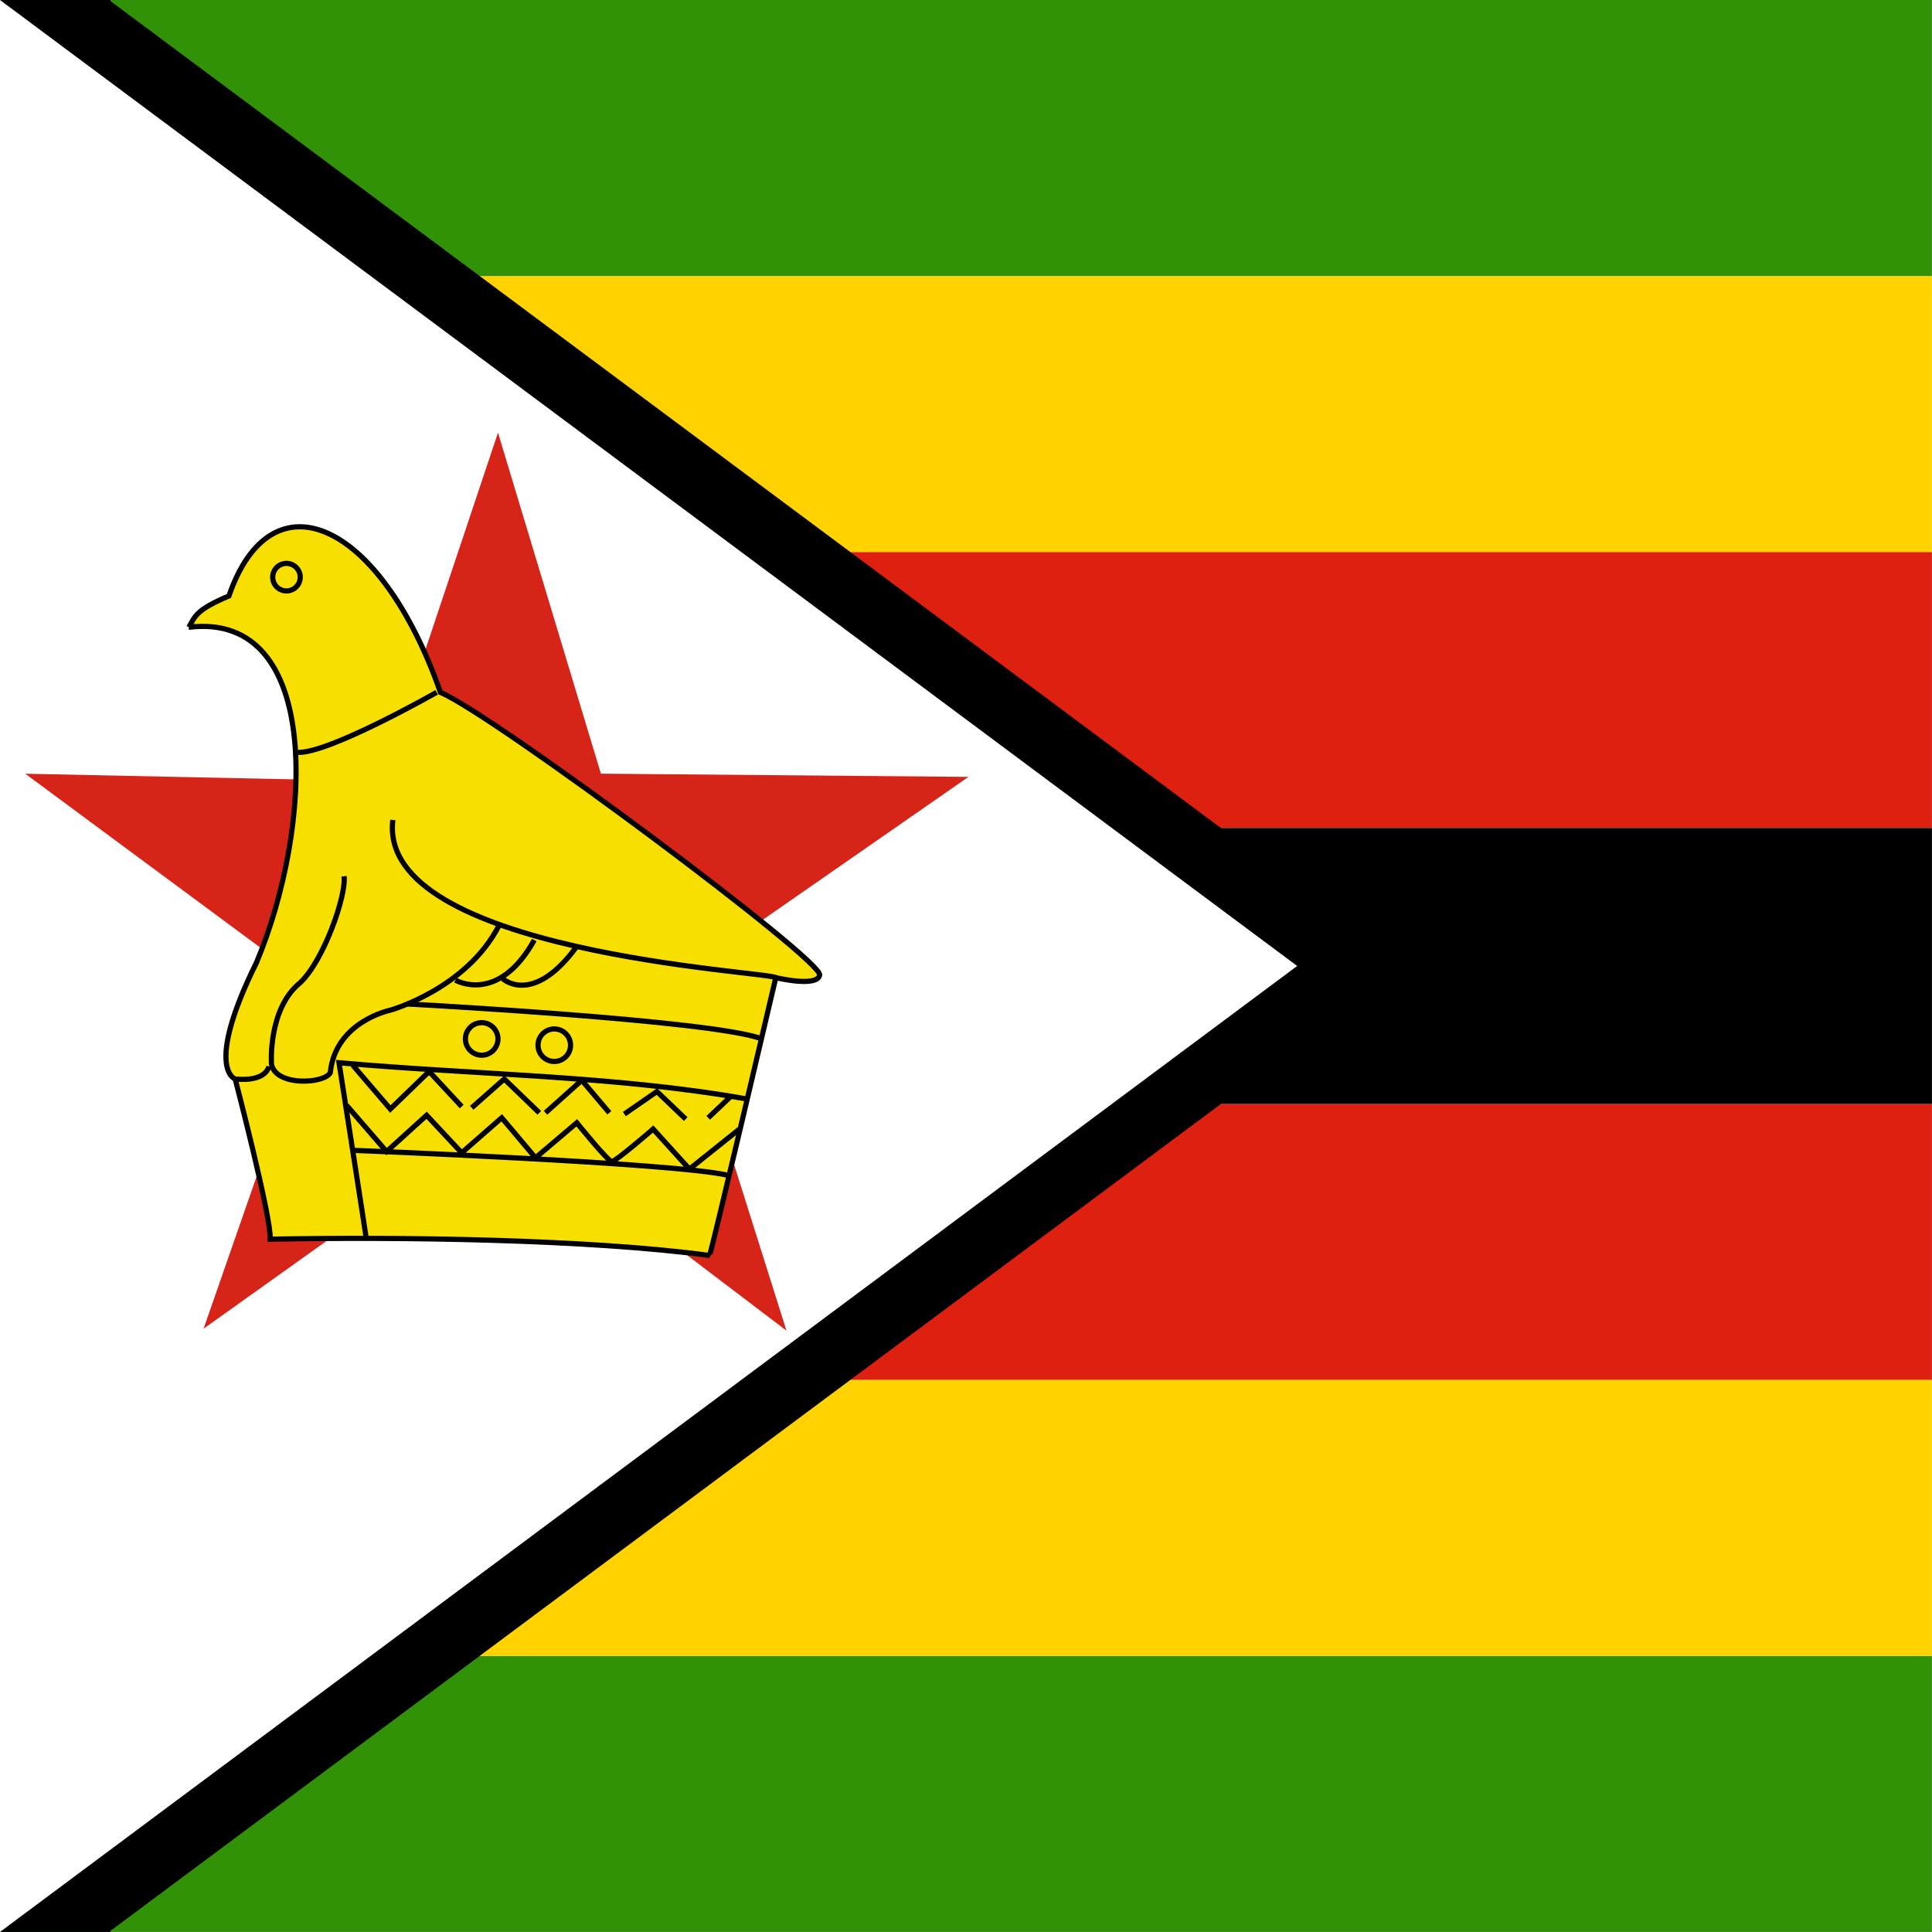
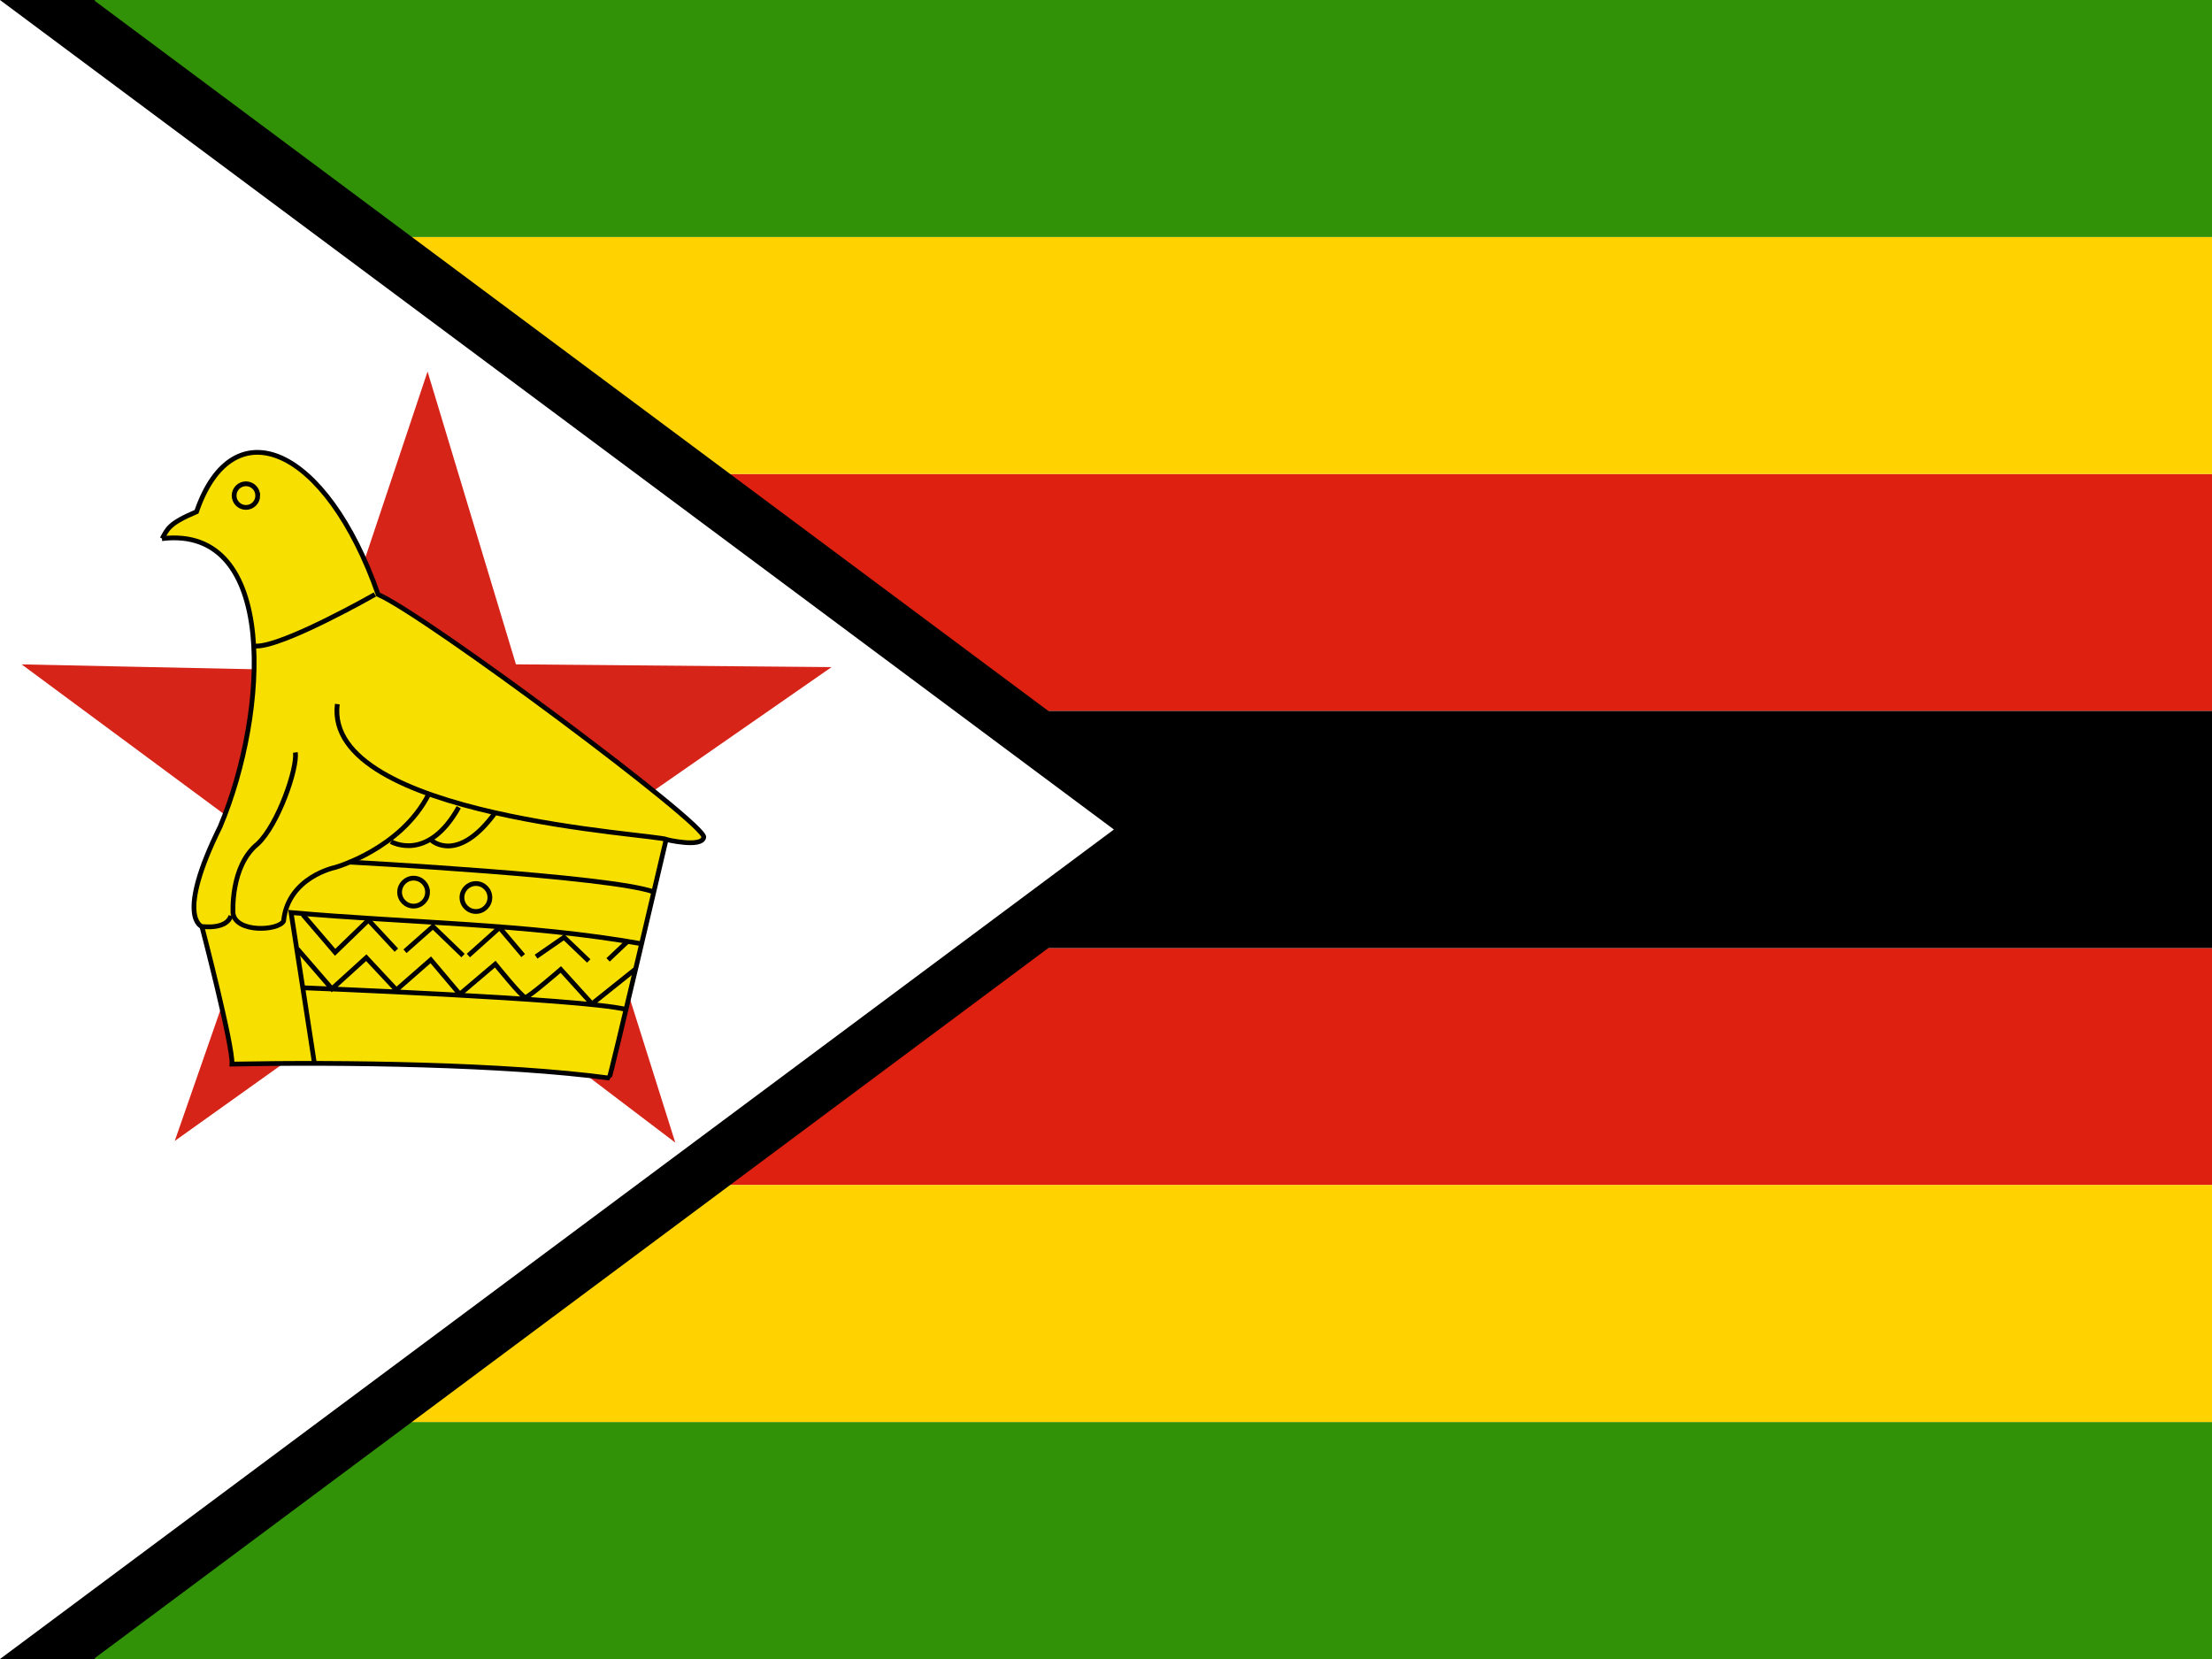
- <svg xmlns="http://www.w3.org/2000/svg" height="512" width="512" viewBox="0 0 512 512">
+ <svg xmlns="http://www.w3.org/2000/svg" height="480" width="640" viewBox="0 0 640 480">
  <defs>
    <clipPath id="a">
-       <path fill-opacity=".67" d="M0 0h496.06v496.06H0z" />
+       <path fill-opacity=".67" d="M0 0h682.67v512H0z" />
    </clipPath>
  </defs>
-   <g stroke-width="1pt" clip-path="url(#a)" transform="scale(1.0321)">
-     <path fill-rule="evenodd" fill="#319208" d="M0 425.2h992.13v70.866H0z" />
-     <path fill-rule="evenodd" fill="#de2010" d="M0 283.46h992.13v70.866H0z" />
-     <path fill-rule="evenodd" fill="#ffd200" d="M0 354.33h992.13v70.866H0z" />
-     <path fill-rule="evenodd" fill="#de2010" d="M0 141.73h992.13v70.866H0z" />
-     <path fill-rule="evenodd" fill="#ffd200" d="M0 70.866h992.13v70.866H0z" />
-     <path fill-rule="evenodd" fill="#319208" d="M0 0h992.13v70.866H0z" />
-     <path d="M27.992 0v496.06l333.07-248.03L27.992 0z" fill-rule="evenodd" />
-     <path fill-rule="evenodd" d="M0 0h28.346v496.06H0z" />
-     <path d="M0 0v496.06l361.42-248.03L0 0z" fill-rule="evenodd" />
-     <path fill-rule="evenodd" d="M0 212.6h992.13v70.866H0z" />
-     <path d="M0 0v496.06l333.07-248.03L0 0z" fill-rule="evenodd" fill="#fff" />
-     <path fill="#d62419" fill-rule="evenodd" d="M127.868 111.096l26.423 87.555 94.375.828-75.112 52.188 28.385 89.997-72.84-55.306-76.83 54.808 30.089-86.37-75.874-56.13 91.451 1.924z" />
-     <path d="M48.5 161.056c1.606-2.892 1.927-4.499 10.282-8.034 10.925-31.811 38.881-19.279 54.305 24.743 14.138 6.105 98.648 69.085 97.363 72.62-.643 3.213-11.247.643-11.247.643s-16.709 71.335-17.03 71.335c-31.17-4.177-79.69-4.82-112.79-4.177.321-5.463-8.997-41.131-8.997-41.131s-8.034-2.57 5.462-29.883c14.46-34.382 17.352-90.294-17.351-86.116z" fill-rule="evenodd" stroke="#000" fill="#f7df00" />
-     <path d="M77.09 148.196a3.535 3.535 0 1 1-7.07 0 3.535 3.535 0 0 1 7.07 0zM112.12 177.766s-27.635 15.745-35.668 15.423M199.2 251.026c-1.928-1.607-102.5-6.427-98.327-40.488M116.94 251.666s10.925 6.427 20.243-10.282M129.15 251.346s7.712 7.069 18.959-8.354M60.71 277.056s7.069.964 8.355-3.213M94.12 318.506c0-.321-7.069-45.629-7.069-45.629 34.918 3.106 71.121 3.321 104.75 9.319" stroke="#000" fill="none" />
-     <path d="M90.59 273.516l9.639 11.246 9.962-9.64 8.354 8.998M121.12 284.446l8.354-7.391 8.998 8.676M140.07 285.726l9.319-8.354 7.069 8.355M160.32 286.056l8.355-5.784 7.39 7.069M181.85 287.016l6.105-5.784" stroke="#000" fill="none" />
-     <path d="M88.98 283.796l10.283 11.89 10.282-9.319 8.997 9.64 10.283-8.997 8.676 10.282 10.604-8.997s8.033 9.961 8.997 9.961 10.604-8.354 10.604-8.354l9.319 10.282 12.852-10.282M90.59 295.366s82.903 3.214 96.398 6.427M104.41 257.776s78.725 4.177 91.257 8.997" stroke="#000" fill="none" />
-     <path d="M88.34 224.996c.643 4.82-5.141 21.529-11.246 27.313-8.355 6.748-7.391 20.886-7.391 20.886.964 5.784 13.496 5.141 15.103 2.25 1.285-13.175 15.423-16.067 15.423-16.067s19.602-5.462 27.956-21.85M127.86 266.766a4.177 4.177 0 1 1-8.355 0 4.177 4.177 0 0 1 8.355 0zM146.5 268.376a4.177 4.177 0 1 1-8.355 0 4.177 4.177 0 0 1 8.355 0z" stroke="#000" fill="none" />
+   <g clip-path="url(#a)" transform="scale(.9375)">
+     <path fill-rule="evenodd" fill="#319208" d="M0 438.86h1024v73.143H0z" />
+     <path fill-rule="evenodd" fill="#de2010" d="M0 292.57h1024v73.143H0z" />
+     <path fill-rule="evenodd" fill="#ffd200" d="M0 365.71h1024v73.143H0z" />
+     <path fill-rule="evenodd" fill="#de2010" d="M0 146.29h1024v73.143H0z" />
+     <path fill-rule="evenodd" fill="#ffd200" d="M0 73.143h1024v73.143H0z" />
+     <path fill-rule="evenodd" fill="#319208" d="M0 0h1024v73.143H0z" />
+     <path d="M28.891 0v512l343.77-256L28.891 0z" fill-rule="evenodd" />
+     <path fill-rule="evenodd" d="M0 0h29.257v512H0z" />
+     <path d="M0 0v512l373.03-256L0 0z" fill-rule="evenodd" />
+     <path fill-rule="evenodd" d="M0 219.43h1024v73.143H0z" />
+     <path d="M0 0v512l343.77-256L0 0z" fill-rule="evenodd" fill="#fff" />
+     <path fill="#d62419" fill-rule="evenodd" d="M131.957 114.662l27.271 90.366 97.405.854-77.523 53.863 29.296 92.886-75.178-57.08-79.296 56.566 31.054-89.142-78.309-57.931 94.387 1.985z" />
+     <path d="M50.042 166.226c1.657-2.985 1.988-4.643 10.612-8.292 11.275-32.832 40.129-19.898 56.048 25.537 14.592 6.301 101.814 71.303 100.488 74.951-.663 3.317-11.608.664-11.608.664s-17.245 73.625-17.576 73.625c-32.171-4.311-82.249-4.975-116.411-4.311.331-5.639-9.286-42.451-9.286-42.451s-8.292-2.653 5.638-30.843c14.924-35.485 17.909-93.192-17.908-88.88z" fill-rule="evenodd" stroke="#000" stroke-width="1.468" fill="#f7df00" />
+     <path d="M79.55 152.953a3.648 3.648 0 1 1-7.297 0 3.648 3.648 0 0 1 7.296 0zM115.704 183.472s-28.522 16.25-36.813 15.918M205.58 259.084c-1.99-1.659-105.791-6.633-101.484-41.788M120.679 259.745s11.275 6.633 20.892-10.613M133.28 259.414s7.96 7.296 19.568-8.622M62.644 285.95s7.295.995 8.623-3.317M97.126 328.73c0-.331-7.296-47.094-7.296-47.094 36.039 3.206 73.404 3.428 108.113 9.619" stroke="#000" stroke-width="1.468" fill="none" />
+     <path d="M93.483 282.296l9.948 11.607 10.282-9.95 8.622 9.287M124.993 293.577l8.622-7.628 9.287 8.954M144.551 294.898l9.618-8.622 7.296 8.623M165.451 295.238l8.623-5.97 7.627 7.297M187.672 296.23l6.301-5.97" stroke="#000" stroke-width="1.468" fill="none" />
+     <path d="M91.821 292.906l10.613 12.272 10.612-9.619 9.286 9.95 10.613-9.286 8.955 10.612 10.944-9.286s8.29 10.281 9.286 10.281 10.944-8.622 10.944-8.622l9.618 10.612 13.265-10.612M93.483 304.847s85.564 3.317 99.492 6.634M107.746 266.05s81.252 4.312 94.187 9.286" stroke="#000" stroke-width="1.468" fill="none" />
+     <path d="M91.16 232.218c.664 4.975-5.306 22.22-11.606 28.19-8.624 6.965-7.629 21.557-7.629 21.557.995 5.97 13.93 5.306 15.588 2.322 1.326-13.598 15.918-16.583 15.918-16.583s20.231-5.637 28.854-22.551M131.95 275.33a4.311 4.311 0 1 1-8.624 0 4.311 4.311 0 0 1 8.623 0zM151.187 276.99a4.311 4.311 0 1 1-8.622.001 4.311 4.311 0 0 1 8.622 0z" stroke="#000" stroke-width="1.468" fill="none" />
  </g>
</svg>
